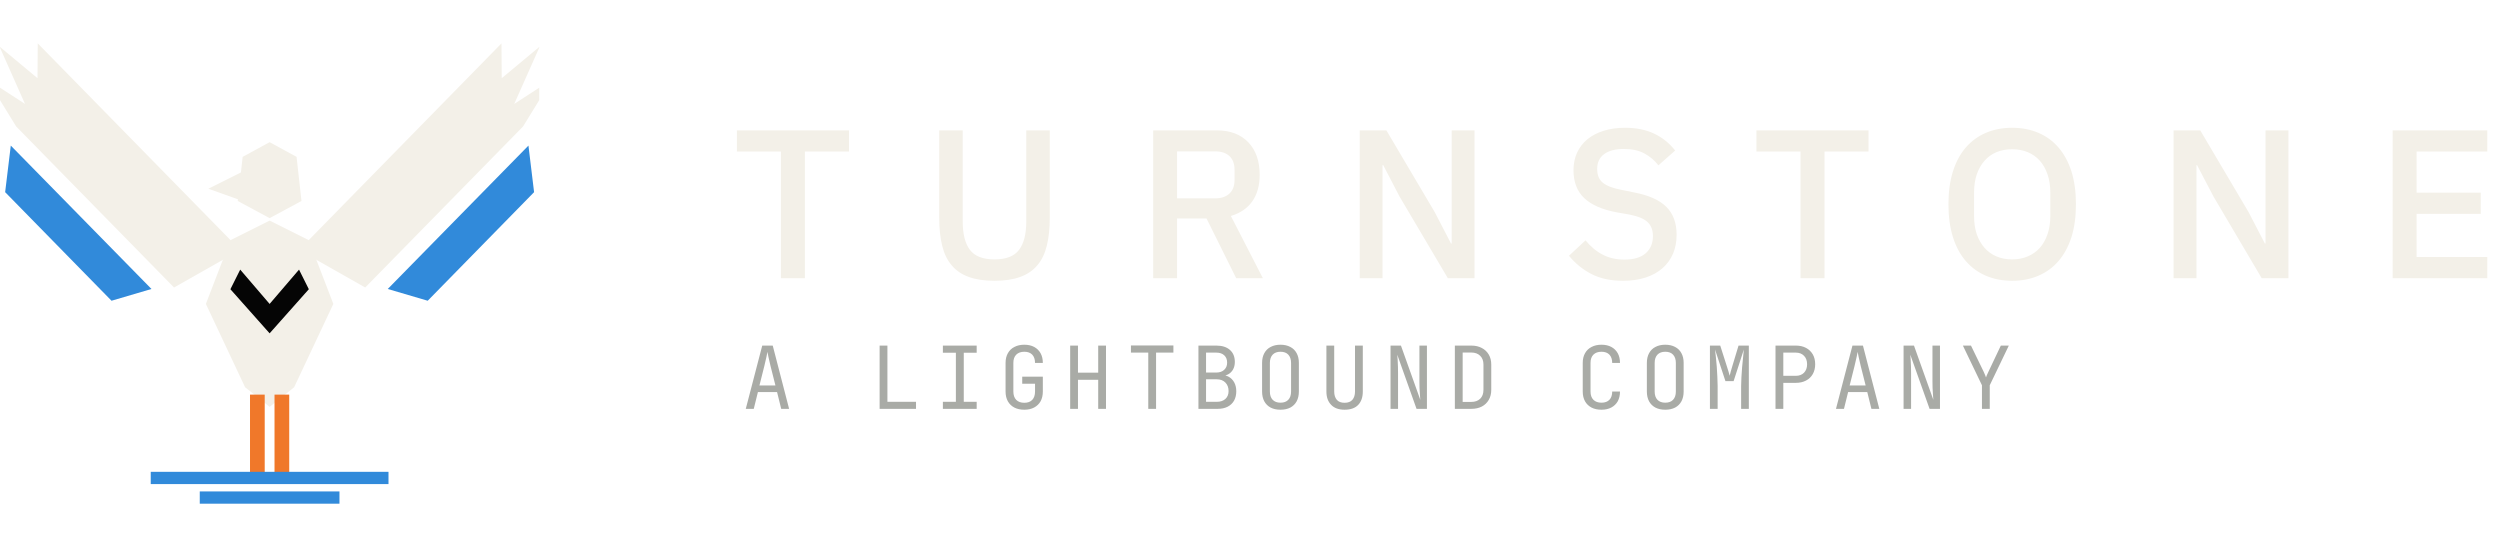
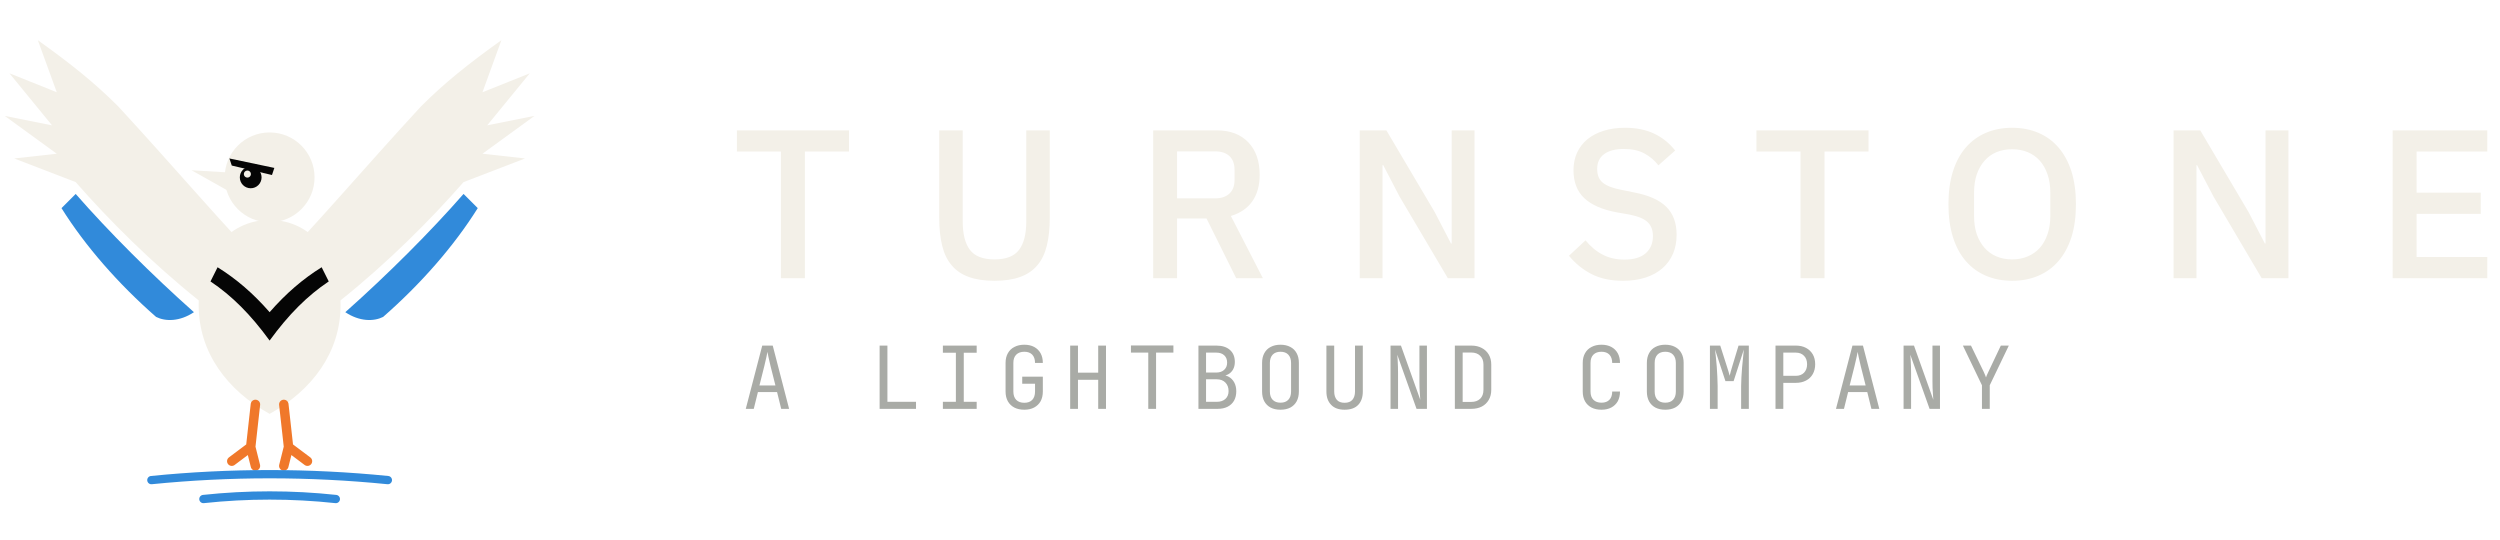
<svg xmlns="http://www.w3.org/2000/svg" viewBox="0 0 259.63 56" width="259.63" height="56" role="img" aria-label="Turnstone, a Lightbound company">
-   <svg x="0" y="0" width="56" height="56" viewBox="10 14 220 196">
-     <polygon points="132 104 214.6 19.7 214.7 33.9 230.2 21 219.8 44.4 235.2 34.4 223.4 53.6 159 119.3" fill="#f3f0e8" />
-     <polygon points="108 104 25.4 19.7 25.3 33.9 9.8 21 20.2 44.4 4.8 34.4 16.6 53.6 81 119.3" fill="#f3f0e8" />
-     <polygon points="168.2 119.9 225.6 61.4 227.9 80.4 184.5 124.7" fill="#318ada" />
-     <polygon points="71.8 119.9 14.4 61.4 12.1 80.4 55.5 124.7" fill="#318ada" />
-     <polygon points="120 92 136 100 146 126 130 160 120 168 110 160 94 126 104 100" fill="#f3f0e8" />
-     <polygon points="120 60 131 66 133 84 120 91 107 84 109 66" fill="#f3f0e8" />
-     <polygon points="109 72 95 79 109 84" fill="#f3f0e8" />
-     <polygon points="108 112 120 126 132 112 136 120 120 138 104 120" fill="#050505" />
-     <path d="M115 166V192M125 166V192" fill="none" stroke="#f0782a" stroke-width="6" stroke-linecap="square" />
-     <path d="M74 197H166M94 205H146" fill="none" stroke="#318ada" stroke-width="5" stroke-linecap="square" />
+   <svg x="0" y="0" width="56" height="56" viewBox="6 8 228 210">
+     <path d="M122 112C138 96 160 70 184 44C194 34 204 26 218 16L210 38L230 30L212 52L232 48L210 64L228 66L202 76C188 92 170 110 150 126C140 126 130 122 122 112Z" fill="#f3f0e8" />
+     <g transform="matrix(-1 0 0 1 240 0)">
+       <path d="M122 112C138 96 160 70 184 44C194 34 204 26 218 16L210 38L230 30L212 52L232 48L210 64L228 66L202 76C188 92 170 110 150 126C140 126 130 122 122 112Z" fill="#f3f0e8" />
+     </g>
+     <path d="M202 81C188 97 170 115 152 131C158 135 164 135 168 133C184 119 198 103 208 87Z" fill="#318ada" />
+     <g transform="matrix(-1 0 0 1 240 0)">
+       <path d="M202 81C188 97 170 115 152 131C158 135 164 135 168 133C184 119 198 103 208 87Z" fill="#318ada" />
+     </g>
+     <path d="M120 92C138 92 150 108 150 128C150 148 138 164 120 174C102 164 90 148 90 128C90 108 102 92 120 92Z" fill="#f3f0e8" />
+     <circle cx="120" cy="74" r="19" fill="#f3f0e8" />
+     <path d="M104 72L87 71L103 80Z" fill="#f3f0e8" />
+     <circle cx="112" cy="74" r="4.6" fill="#050505" />
+     <circle cx="110.6" cy="72.6" r="1.5" fill="#f3f0e8" />
+     <path d="M103 66L122 70L121 73L104 69Z" fill="#050505" />
+     <path d="M98 112C106 117 113 123 120 131C127 123 134 117 142 112L145 118C136 124 128 132 120 143C112 132 104 124 95 118Z" fill="#050505" />
+     <path d="M114 170L112 188M126 170L128 188M112 188L104 194M112 188L114 196M128 188L136 194M128 188L126 196" fill="none" stroke="#f0782a" stroke-width="4" stroke-linecap="round" stroke-linejoin="round" />
+     <path d="M70 202Q120 197 170 202M92 210Q120 207 148 210" fill="none" stroke="#318ada" stroke-width="3.5" stroke-linecap="round" />
  </svg>
  <path d="M83.59 15.74V28.89H81.1V15.74H76.53V13.54H88.17V15.74ZM99.98 13.54V23Q99.98 24.96 100.73 25.95Q101.48 26.94 103.28 26.94Q105.08 26.94 105.83 25.95Q106.58 24.96 106.58 23V13.54H109.02V22.6Q109.02 24.3 108.71 25.53Q108.41 26.76 107.72 27.56Q107.04 28.37 105.95 28.76Q104.86 29.16 103.28 29.16Q101.7 29.16 100.61 28.76Q99.52 28.37 98.84 27.56Q98.15 26.76 97.85 25.53Q97.54 24.3 97.54 22.6V13.54ZM122.24 28.89H119.76V13.54H126.38Q128.45 13.54 129.64 14.78Q130.82 16.02 130.82 18.16Q130.82 19.81 130.06 20.9Q129.31 21.98 127.83 22.43L131.15 28.89H128.38L125.3 22.69H122.24ZM126.2 20.6Q127.15 20.6 127.68 20.1Q128.21 19.61 128.21 18.69V17.63Q128.21 16.71 127.68 16.21Q127.15 15.72 126.2 15.72H122.24V20.6ZM145.34 20.4 143.65 17.15H143.58V28.89H141.21V13.54H143.98L149 22.03L150.69 25.29H150.76V13.54H153.13V28.89H150.36ZM168.55 29.16Q166.62 29.16 165.26 28.45Q163.91 27.75 162.94 26.56L164.66 24.96Q165.47 25.95 166.45 26.45Q167.43 26.96 168.69 26.96Q170.16 26.96 170.91 26.3Q171.66 25.64 171.66 24.52Q171.66 23.61 171.13 23.09Q170.6 22.56 169.26 22.29L167.89 22.05Q165.65 21.63 164.53 20.58Q163.41 19.52 163.41 17.67Q163.41 16.66 163.79 15.84Q164.18 15.01 164.87 14.45Q165.56 13.89 166.55 13.58Q167.54 13.27 168.77 13.27Q170.51 13.27 171.79 13.88Q173.06 14.48 173.97 15.63L172.23 17.17Q171.63 16.4 170.78 15.94Q169.92 15.47 168.64 15.47Q167.32 15.47 166.6 16Q165.87 16.53 165.87 17.54Q165.87 18.51 166.46 18.98Q167.06 19.46 168.31 19.7L169.68 19.98Q171.99 20.42 173.05 21.48Q174.12 22.54 174.12 24.38Q174.12 25.46 173.75 26.34Q173.37 27.22 172.66 27.85Q171.94 28.48 170.91 28.82Q169.87 29.16 168.55 29.16ZM189.48 15.74V28.89H186.99V15.74H182.41V13.54H194.05V15.74ZM208.97 29.16Q207.47 29.16 206.25 28.64Q205.03 28.12 204.16 27.12Q203.29 26.12 202.82 24.64Q202.35 23.15 202.35 21.21Q202.35 19.28 202.82 17.79Q203.29 16.31 204.16 15.31Q205.03 14.31 206.25 13.79Q207.47 13.27 208.97 13.27Q210.46 13.27 211.68 13.79Q212.91 14.31 213.77 15.31Q214.64 16.31 215.12 17.79Q215.59 19.28 215.59 21.21Q215.59 23.15 215.12 24.64Q214.64 26.12 213.77 27.12Q212.91 28.12 211.68 28.64Q210.46 29.16 208.97 29.16ZM208.97 26.94Q209.85 26.94 210.58 26.63Q211.32 26.32 211.84 25.74Q212.36 25.15 212.64 24.32Q212.93 23.48 212.93 22.43V20.01Q212.93 18.95 212.64 18.11Q212.36 17.28 211.84 16.69Q211.32 16.11 210.58 15.8Q209.85 15.5 208.97 15.5Q208.07 15.5 207.34 15.8Q206.61 16.11 206.1 16.69Q205.58 17.28 205.29 18.11Q205.01 18.95 205.01 20.01V22.43Q205.01 23.48 205.29 24.32Q205.58 25.15 206.1 25.74Q206.61 26.32 207.34 26.63Q208.07 26.94 208.97 26.94ZM229.87 20.4 228.17 17.15H228.11V28.89H225.73V13.54H228.5L233.52 22.03L235.21 25.29H235.28V13.54H237.66V28.89H234.88ZM248.48 28.89V13.54H258.31V15.74H250.97V20.01H257.63V22.21H250.97V26.69H258.31V28.89Z" fill="#f3f0e8" />
  <path d="M77.45 42.46 79.16 35.89H80.25L81.95 42.46H81.13L80.7 40.72H78.71L78.28 42.46ZM78.87 40.03H80.53L80.02 38.01Q79.88 37.43 79.8 37.05Q79.72 36.66 79.7 36.54Q79.68 36.66 79.6 37.05Q79.52 37.43 79.38 38ZM91.35 42.46V35.89H92.16V41.73H95.13V42.46ZM97.92 42.46V41.73H99.27V36.63H97.92V35.89H101.43V36.63H100.09V41.73H101.43V42.46ZM106.38 42.55Q105.78 42.55 105.35 42.33Q104.91 42.1 104.67 41.68Q104.43 41.25 104.43 40.66V37.69Q104.43 37.1 104.67 36.68Q104.91 36.25 105.35 36.03Q105.78 35.8 106.38 35.8Q106.97 35.8 107.4 36.03Q107.83 36.26 108.07 36.69Q108.3 37.11 108.3 37.69H107.49Q107.49 37.14 107.2 36.83Q106.91 36.53 106.38 36.53Q105.84 36.53 105.54 36.83Q105.24 37.13 105.24 37.68V40.66Q105.24 41.22 105.54 41.53Q105.84 41.83 106.38 41.83Q106.91 41.83 107.2 41.53Q107.49 41.22 107.49 40.66V39.85H106.16V39.12H108.3V40.66Q108.3 41.24 108.07 41.67Q107.83 42.09 107.4 42.32Q106.97 42.55 106.38 42.55ZM111.14 42.46V35.89H111.95V38.7H114.05V35.89H114.86V42.46H114.05V39.44H111.95V42.46ZM119.25 42.46V36.62H117.45V35.88H121.86V36.62H120.06V42.46ZM124.46 42.46V35.89H126.32Q127.22 35.89 127.73 36.34Q128.24 36.79 128.24 37.59Q128.24 38.04 128.05 38.38Q127.86 38.71 127.52 38.89Q127.39 38.95 127.26 38.99Q127.43 39.04 127.59 39.12Q127.97 39.33 128.18 39.72Q128.39 40.11 128.39 40.64Q128.39 41.19 128.16 41.61Q127.92 42.02 127.49 42.24Q127.06 42.46 126.45 42.46ZM125.25 41.73H126.36Q126.93 41.73 127.26 41.43Q127.59 41.13 127.59 40.61Q127.59 40.07 127.26 39.73Q126.93 39.39 126.36 39.39H125.25ZM125.25 38.69H126.31Q126.83 38.69 127.13 38.41Q127.44 38.13 127.44 37.66Q127.44 37.18 127.14 36.9Q126.84 36.62 126.32 36.62H125.25ZM132.98 42.55Q132.39 42.55 131.96 42.33Q131.53 42.1 131.3 41.68Q131.07 41.25 131.07 40.66V37.69Q131.07 37.1 131.3 36.68Q131.53 36.25 131.96 36.03Q132.39 35.8 132.98 35.8Q133.57 35.8 134 36.03Q134.43 36.25 134.66 36.68Q134.89 37.1 134.89 37.68V40.66Q134.89 41.25 134.66 41.68Q134.43 42.1 134 42.33Q133.57 42.55 132.98 42.55ZM132.98 41.82Q133.51 41.82 133.79 41.52Q134.08 41.22 134.08 40.66V37.69Q134.08 37.14 133.79 36.83Q133.51 36.53 132.98 36.53Q132.46 36.53 132.17 36.83Q131.88 37.14 131.88 37.69V40.66Q131.88 41.22 132.17 41.52Q132.46 41.82 132.98 41.82ZM139.64 42.55Q138.72 42.55 138.24 42.04Q137.75 41.54 137.75 40.66V35.89H138.56V40.66Q138.56 41.2 138.83 41.52Q139.09 41.83 139.64 41.83Q140.18 41.83 140.45 41.52Q140.72 41.2 140.72 40.66V35.89H141.53V40.66Q141.53 41.55 141.05 42.05Q140.57 42.55 139.64 42.55ZM144.41 42.46V35.89H145.49L147.5 41.52Q147.48 41.29 147.46 40.96Q147.43 40.64 147.42 40.27Q147.41 39.91 147.41 39.58V35.89H148.19V42.46H147.11L145.11 36.84Q145.13 37.05 145.15 37.38Q145.17 37.71 145.18 38.08Q145.19 38.44 145.19 38.77V42.46ZM151.09 42.46V35.89H152.79Q153.43 35.89 153.89 36.14Q154.35 36.38 154.61 36.82Q154.87 37.26 154.87 37.86V40.48Q154.87 41.09 154.61 41.53Q154.35 41.98 153.89 42.22Q153.43 42.46 152.79 42.46ZM151.9 41.74H152.79Q153.38 41.74 153.72 41.41Q154.06 41.08 154.06 40.48V37.86Q154.06 37.28 153.72 36.95Q153.38 36.61 152.79 36.61H151.9ZM166.32 42.55Q165.72 42.55 165.29 42.33Q164.85 42.1 164.61 41.68Q164.37 41.25 164.37 40.66V37.69Q164.37 37.1 164.61 36.68Q164.85 36.25 165.29 36.03Q165.72 35.8 166.32 35.8Q166.91 35.8 167.34 36.03Q167.77 36.26 168.01 36.69Q168.24 37.11 168.24 37.69H167.43Q167.43 37.14 167.14 36.83Q166.85 36.53 166.32 36.53Q165.78 36.53 165.48 36.83Q165.18 37.13 165.18 37.68V40.66Q165.18 41.22 165.48 41.52Q165.78 41.82 166.32 41.82Q166.85 41.82 167.14 41.52Q167.43 41.22 167.43 40.66H168.24Q168.24 41.24 168.01 41.67Q167.77 42.09 167.34 42.32Q166.91 42.55 166.32 42.55ZM172.94 42.55Q172.35 42.55 171.92 42.33Q171.49 42.1 171.26 41.68Q171.03 41.25 171.03 40.66V37.69Q171.03 37.1 171.26 36.68Q171.49 36.25 171.92 36.03Q172.35 35.8 172.94 35.8Q173.53 35.8 173.96 36.03Q174.39 36.25 174.62 36.68Q174.85 37.1 174.85 37.68V40.66Q174.85 41.25 174.62 41.68Q174.39 42.1 173.96 42.33Q173.53 42.55 172.94 42.55ZM172.94 41.82Q173.47 41.82 173.75 41.52Q174.04 41.22 174.04 40.66V37.69Q174.04 37.14 173.75 36.83Q173.47 36.53 172.94 36.53Q172.42 36.53 172.13 36.83Q171.84 37.14 171.84 37.69V40.66Q171.84 41.22 172.13 41.52Q172.42 41.82 172.94 41.82ZM177.58 42.46V35.89H178.65L179.33 38.02Q179.43 38.3 179.51 38.59Q179.59 38.87 179.63 39.02Q179.67 38.87 179.74 38.59Q179.82 38.3 179.91 38.01L180.55 35.89H181.62V42.46H180.82V40.08Q180.82 39.68 180.85 39.18Q180.88 38.67 180.92 38.15Q180.97 37.62 181.02 37.14Q181.07 36.66 181.1 36.3L180.04 39.58H179.19L178.11 36.3Q178.16 36.65 178.2 37.11Q178.25 37.58 178.29 38.09Q178.32 38.61 178.35 39.12Q178.38 39.64 178.38 40.08V42.46ZM184.39 42.46V35.89H186.5Q187.11 35.89 187.56 36.13Q188.01 36.37 188.26 36.8Q188.51 37.23 188.51 37.83Q188.51 38.41 188.26 38.85Q188.01 39.29 187.56 39.52Q187.11 39.76 186.5 39.76H185.2V42.46ZM185.2 39.03H186.5Q187.03 39.03 187.35 38.71Q187.67 38.38 187.67 37.83Q187.67 37.27 187.35 36.95Q187.03 36.62 186.5 36.62H185.2ZM190.67 42.46 192.38 35.89H193.47L195.17 42.46H194.35L193.92 40.72H191.93L191.5 42.46ZM192.09 40.03H193.75L193.24 38.01Q193.1 37.43 193.02 37.05Q192.94 36.66 192.92 36.54Q192.9 36.66 192.82 37.05Q192.74 37.43 192.6 38ZM197.69 42.46V35.89H198.77L200.78 41.52Q200.76 41.29 200.74 40.96Q200.71 40.64 200.7 40.27Q200.69 39.91 200.69 39.58V35.89H201.47V42.46H200.39L198.39 36.84Q198.41 37.05 198.43 37.38Q198.45 37.71 198.46 38.08Q198.47 38.44 198.47 38.77V42.46ZM205.83 42.46V40.01L203.85 35.89H204.69L206 38.59Q206.1 38.82 206.17 38.98Q206.23 39.13 206.25 39.2Q206.27 39.13 206.33 38.98Q206.4 38.82 206.51 38.59L207.79 35.89H208.62L206.64 40.01V42.46Z" fill="#a9aba6" />
</svg>
